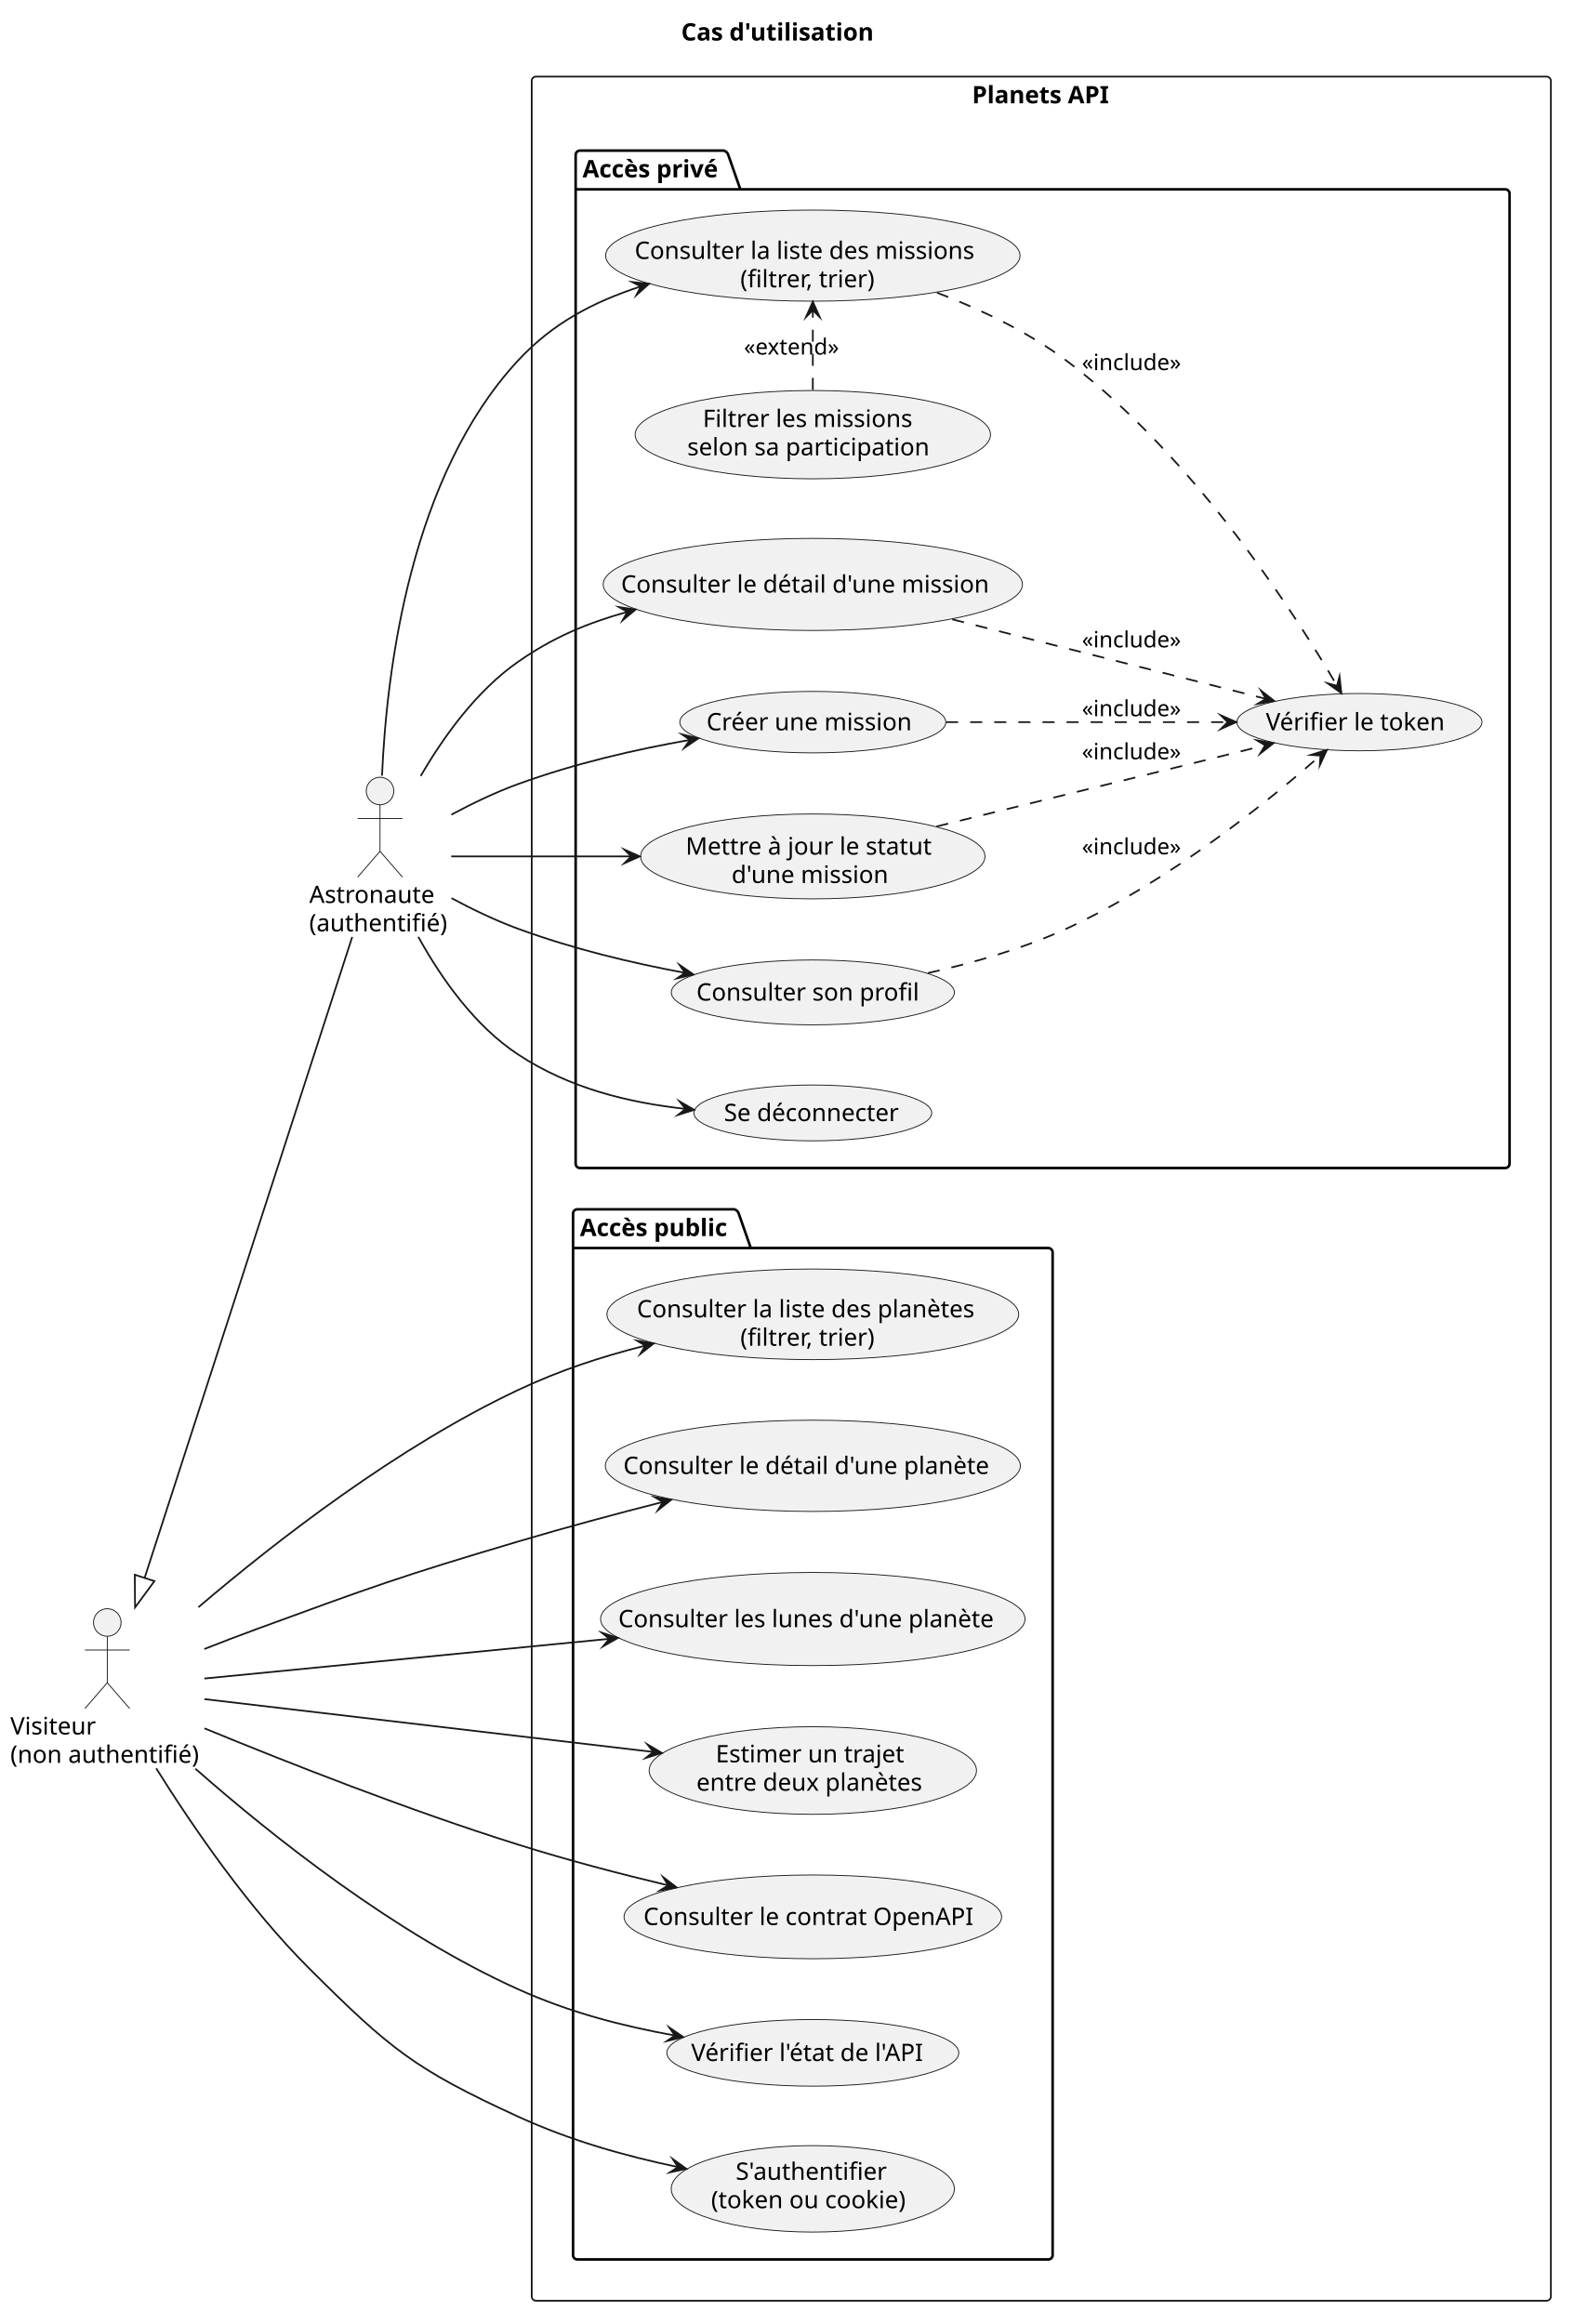
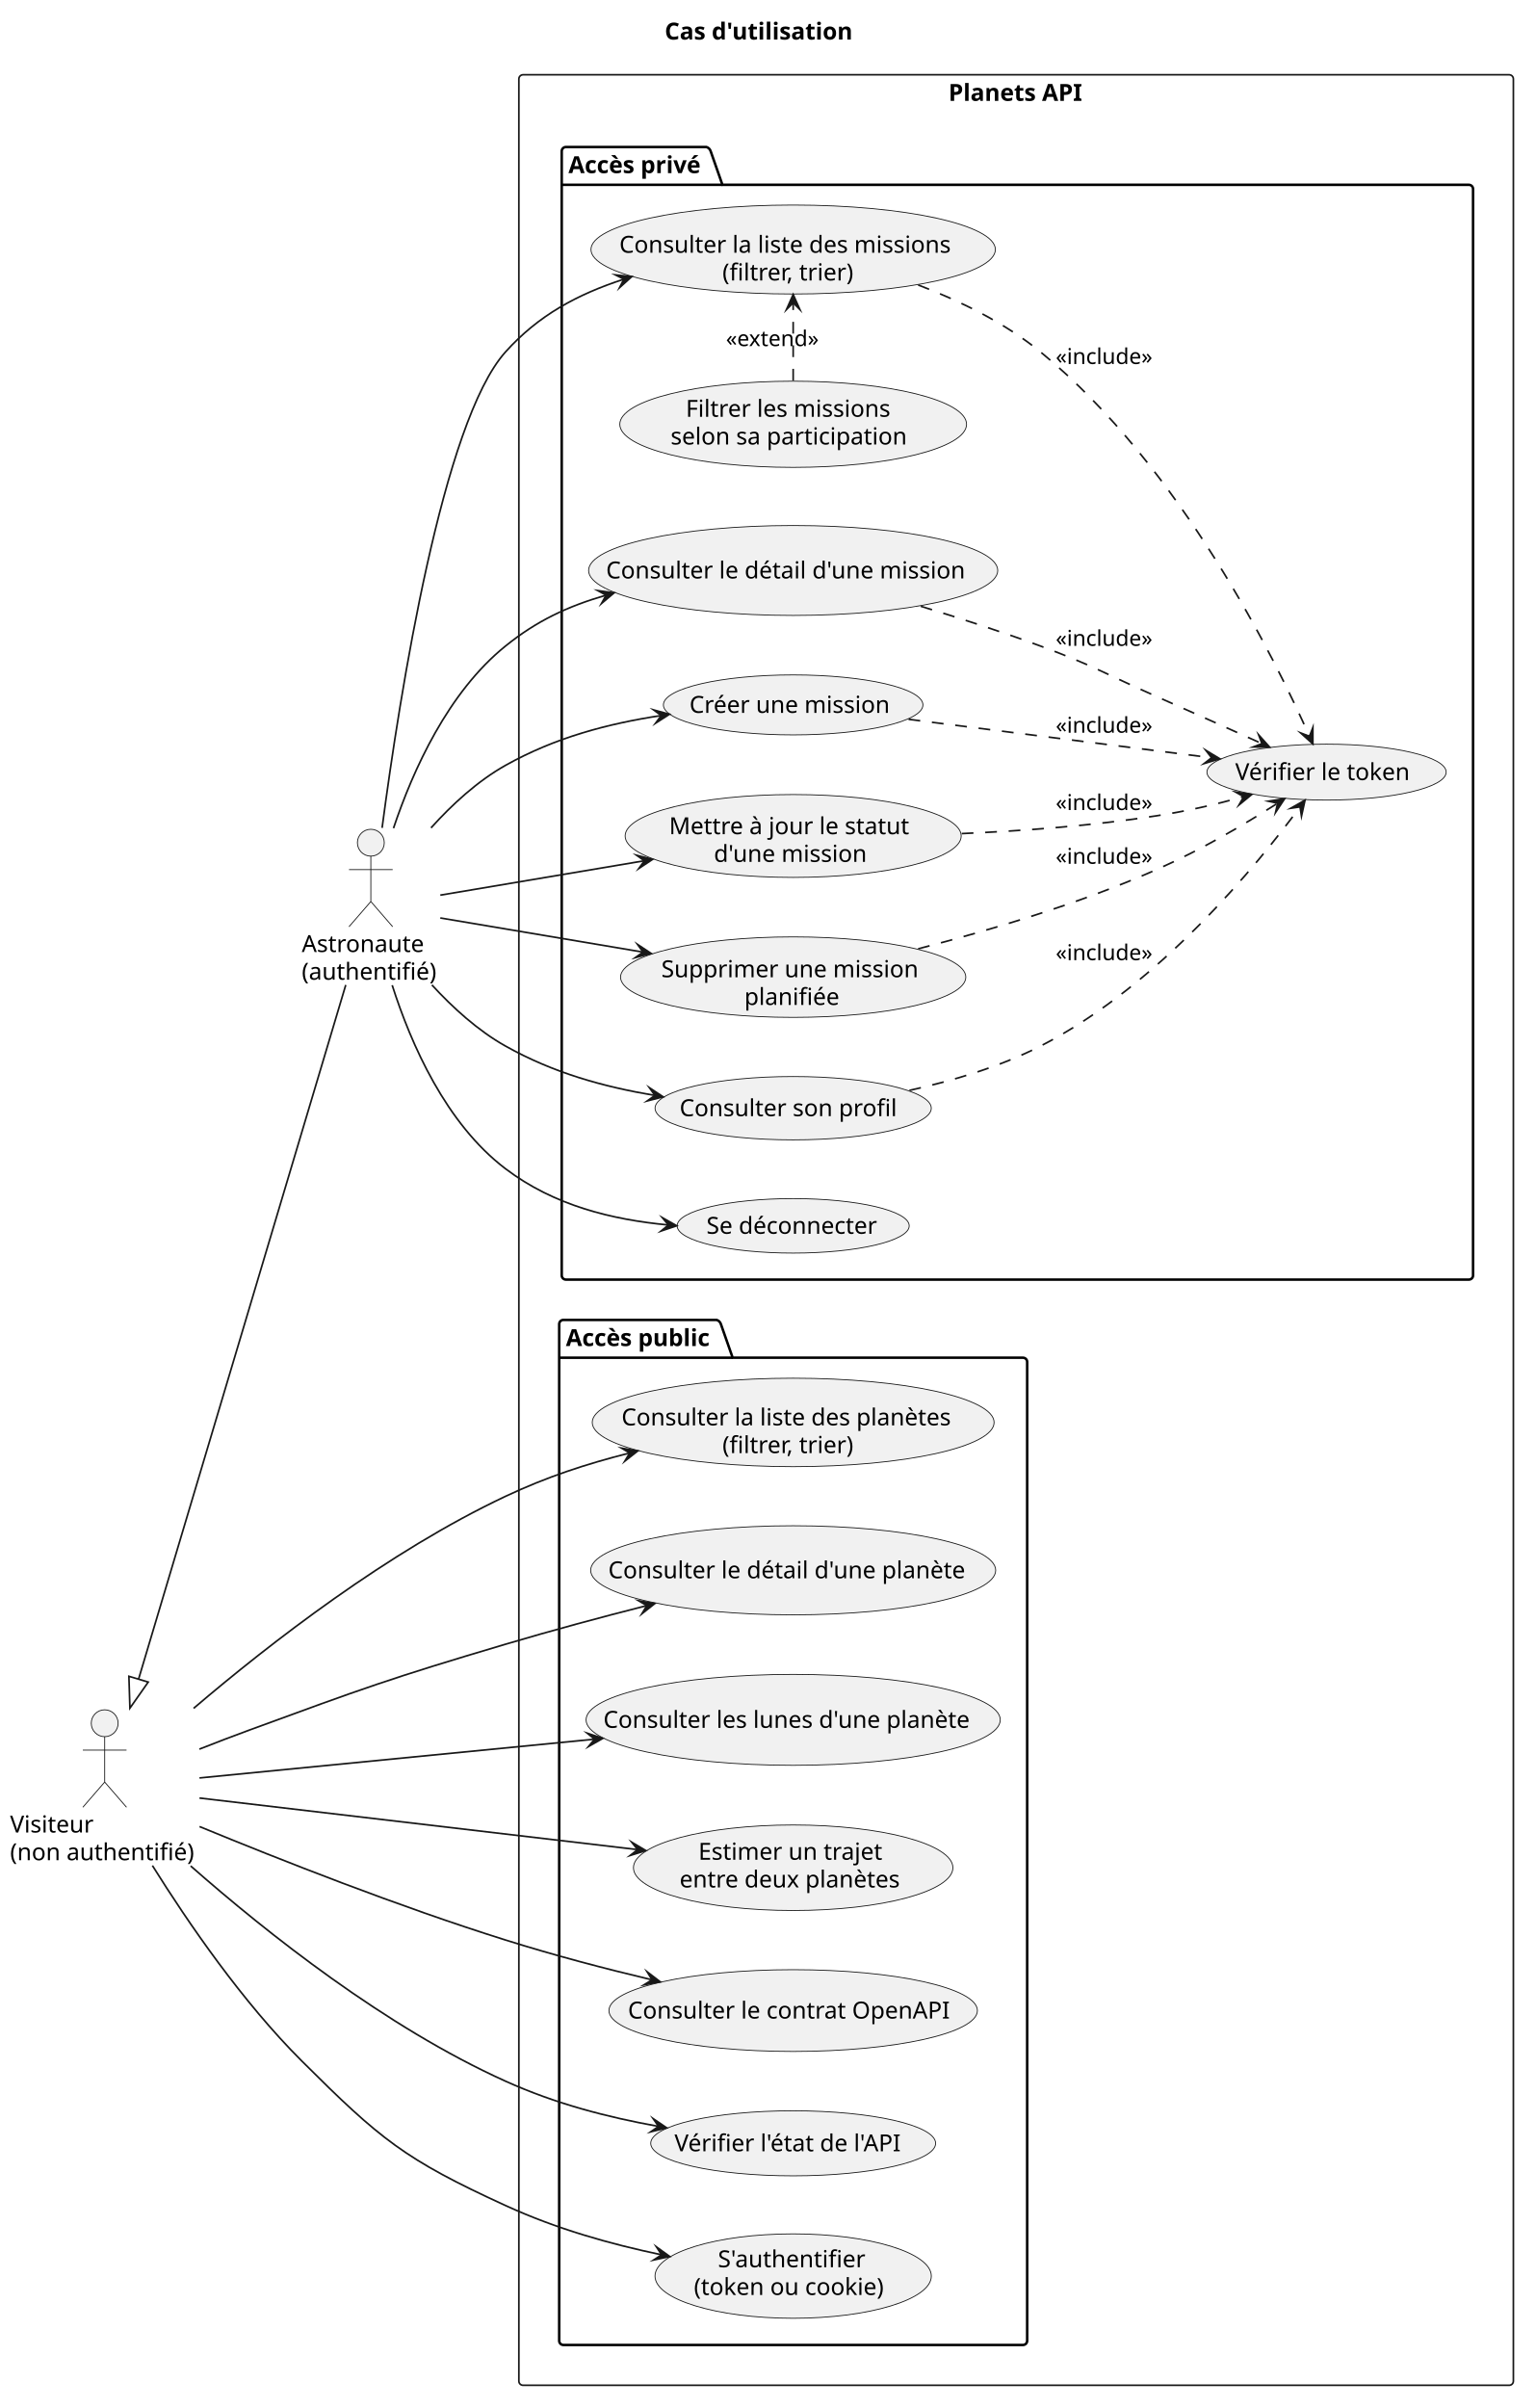
- <svg xmlns="http://www.w3.org/2000/svg" version="1.1" data-diagram-type="DESCRIPTION" style="width:914px;height:1350px;background:#FFFFFF;" width="914px" height="1350px" viewBox="0 0 914 1350" zoomAndPan="magnify" preserveAspectRatio="none" contentStyleType="text/css">
+ <svg xmlns="http://www.w3.org/2000/svg" version="1.1" data-diagram-type="DESCRIPTION" style="width:914px;height:1433px;background:#FFFFFF;" width="914px" height="1433px" viewBox="0 0 914 1433" zoomAndPan="magnify" preserveAspectRatio="none" contentStyleType="text/css">
  <defs />
  <g font-family="sans-serif" lengthAdjust="spacing">
    <g class="title" data-source-line="1">
      <text x="395.643" y="23.535" fill="#000" font-size="14" textLength="116.505" font-weight="700">Cas d'utilisation</text>
    </g>
    <g class="cluster" data-qualified-name="Planets API" id="ent0004" data-source-line="10">
-       <rect x="308.84" y="44.488" width="591.95" height="1292" fill="none" style="stroke:#181818;stroke-width:1;" rx="2.5" ry="2.5" />
+       <rect x="308.84" y="44.488" width="591.95" height="1375" fill="none" style="stroke:#181818;stroke-width:1;" rx="2.5" ry="2.5" />
      <text x="564.562" y="60.023" fill="#000" font-size="14" textLength="80.507" font-weight="700">Planets API</text>
    </g>
    <g class="cluster" data-qualified-name="Planets API.Acc.s public" id="ent0005" data-source-line="11">
-       <path d="M335.34,702.488 L426.588,702.488 A3.75,3.75 0 0 1 429.088,704.988 L436.088,724.977 L608.89,724.977 A2.5,2.5 0 0 1 611.39,727.477 L611.39,1309.988 A2.5,2.5 0 0 1 608.89,1312.488 L335.34,1312.488 A2.5,2.5 0 0 1 332.84,1309.988 L332.84,704.988 A2.5,2.5 0 0 1 335.34,702.488" style="stroke:#000;stroke-width:1.5;" fill="none" />
-       <line x1="332.84" y1="724.977" x2="436.088" y2="724.977" style="stroke:#000;stroke-width:1.5;" />
-       <text x="336.84" y="718.023" fill="#000" font-size="14" textLength="90.248" font-weight="700">Accès public</text>
+       <path d="M335.34,785.488 L426.588,785.488 A3.75,3.75 0 0 1 429.088,787.988 L436.088,807.977 L608.89,807.977 A2.5,2.5 0 0 1 611.39,810.477 L611.39,1392.988 A2.5,2.5 0 0 1 608.89,1395.488 L335.34,1395.488 A2.5,2.5 0 0 1 332.84,1392.988 L332.84,787.988 A2.5,2.5 0 0 1 335.34,785.488" style="stroke:#000;stroke-width:1.5;" fill="none" />
+       <line x1="332.84" y1="807.977" x2="436.088" y2="807.977" style="stroke:#000;stroke-width:1.5;" />
+       <text x="336.84" y="801.023" fill="#000" font-size="14" textLength="90.248" font-weight="700">Accès public</text>
    </g>
    <g class="cluster" data-qualified-name="Planets API.Acc.s priv." id="ent0013" data-source-line="21">
-       <path d="M336.85,87.488 L420.496,87.488 A3.75,3.75 0 0 1 422.996,89.988 L429.996,109.977 L874.29,109.977 A2.5,2.5 0 0 1 876.79,112.477 L876.79,675.988 A2.5,2.5 0 0 1 874.29,678.488 L336.85,678.488 A2.5,2.5 0 0 1 334.35,675.988 L334.35,89.988 A2.5,2.5 0 0 1 336.85,87.488" style="stroke:#000;stroke-width:1.5;" fill="none" />
+       <path d="M336.85,87.488 L420.496,87.488 A3.75,3.75 0 0 1 422.996,89.988 L429.996,109.977 L874.29,109.977 A2.5,2.5 0 0 1 876.79,112.477 L876.79,758.988 A2.5,2.5 0 0 1 874.29,761.488 L336.85,761.488 A2.5,2.5 0 0 1 334.35,758.988 L334.35,89.988 A2.5,2.5 0 0 1 336.85,87.488" style="stroke:#000;stroke-width:1.5;" fill="none" />
      <line x1="334.35" y1="109.977" x2="429.996" y2="109.977" style="stroke:#000;stroke-width:1.5;" />
      <text x="338.35" y="103.023" fill="#000" font-size="14" textLength="82.646" font-weight="700">Accès privé</text>
    </g>
    <g class="entity" data-qualified-name="Planets API.Acc.s public.UC1" id="ent0006" data-source-line="12">
-       <ellipse cx="472.11" cy="763.488" rx="119.6" ry="26.32" fill="#F1F1F1" style="stroke:#181818;stroke-width:0.5;" />
-       <text x="369.923" y="765.245" fill="#000" font-size="14" textLength="204.374">Consulter la liste des planètes</text>
-       <text x="429.991" y="781.734" fill="#000" font-size="14" textLength="84.239">(filtrer, trier)</text>
+       <ellipse cx="472.11" cy="846.488" rx="119.6" ry="26.32" fill="#F1F1F1" style="stroke:#181818;stroke-width:0.5;" />
+       <text x="369.923" y="848.245" fill="#000" font-size="14" textLength="204.374">Consulter la liste des planètes</text>
+       <text x="429.991" y="864.734" fill="#000" font-size="14" textLength="84.239">(filtrer, trier)</text>
    </g>
    <g class="entity" data-qualified-name="Planets API.Acc.s public.UC2" id="ent0007" data-source-line="13">
-       <ellipse cx="472.114" cy="851.487" rx="120.544" ry="26.509" fill="#F1F1F1" style="stroke:#181818;stroke-width:0.5;" />
-       <text x="362.035" y="856.231" fill="#000" font-size="14" textLength="220.158">Consulter le détail d'une planète</text>
+       <ellipse cx="472.114" cy="934.487" rx="120.544" ry="26.509" fill="#F1F1F1" style="stroke:#181818;stroke-width:0.5;" />
+       <text x="362.035" y="939.231" fill="#000" font-size="14" textLength="220.158">Consulter le détail d'une planète</text>
    </g>
    <g class="entity" data-qualified-name="Planets API.Acc.s public.UC3" id="ent0008" data-source-line="14">
-       <ellipse cx="472.105" cy="940.483" rx="123.275" ry="27.055" fill="#F1F1F1" style="stroke:#181818;stroke-width:0.5;" />
-       <text x="359.114" y="945.227" fill="#000" font-size="14" textLength="225.982">Consulter les lunes d'une planète</text>
+       <ellipse cx="472.105" cy="1023.483" rx="123.275" ry="27.055" fill="#F1F1F1" style="stroke:#181818;stroke-width:0.5;" />
+       <text x="359.114" y="1028.227" fill="#000" font-size="14" textLength="225.982">Consulter les lunes d'une planète</text>
    </g>
    <g class="entity" data-qualified-name="Planets API.Acc.s public.UC4" id="ent0009" data-source-line="15">
-       <ellipse cx="472.113" cy="1028.488" rx="95.073" ry="25.449" fill="#F1F1F1" style="stroke:#181818;stroke-width:0.5;" />
-       <text x="415.696" y="1023.735" fill="#000" font-size="14" textLength="112.834">Estimer un trajet</text>
-       <text x="404.489" y="1040.223" fill="#000" font-size="14" textLength="135.249">entre deux planètes</text>
+       <ellipse cx="472.113" cy="1111.488" rx="95.073" ry="25.449" fill="#F1F1F1" style="stroke:#181818;stroke-width:0.5;" />
+       <text x="415.696" y="1106.735" fill="#000" font-size="14" textLength="112.834">Estimer un trajet</text>
+       <text x="404.489" y="1123.223" fill="#000" font-size="14" textLength="135.249">entre deux planètes</text>
    </g>
    <g class="entity" data-qualified-name="Planets API.Acc.s public.UC5" id="ent0010" data-source-line="16">
-       <ellipse cx="472.11" cy="1113.49" rx="109.66" ry="24.332" fill="#F1F1F1" style="stroke:#181818;stroke-width:0.5;" />
-       <text x="373.737" y="1118.234" fill="#000" font-size="14" textLength="196.745">Consulter le contrat OpenAPI</text>
+       <ellipse cx="472.11" cy="1196.49" rx="109.66" ry="24.332" fill="#F1F1F1" style="stroke:#181818;stroke-width:0.5;" />
+       <text x="373.737" y="1201.234" fill="#000" font-size="14" textLength="196.745">Consulter le contrat OpenAPI</text>
    </g>
    <g class="entity" data-qualified-name="Planets API.Acc.s public.UC6" id="ent0011" data-source-line="17">
-       <ellipse cx="472.112" cy="1192.487" rx="84.792" ry="19.358" fill="#F1F1F1" style="stroke:#181818;stroke-width:0.5;" />
-       <text x="401.466" y="1197.231" fill="#000" font-size="14" textLength="141.292">Vérifier l'état de l'API</text>
+       <ellipse cx="472.112" cy="1275.487" rx="84.792" ry="19.358" fill="#F1F1F1" style="stroke:#181818;stroke-width:0.5;" />
+       <text x="401.466" y="1280.231" fill="#000" font-size="14" textLength="141.292">Vérifier l'état de l'API</text>
    </g>
    <g class="entity" data-qualified-name="Planets API.Acc.s public.UC7" id="ent0012" data-source-line="18">
-       <ellipse cx="472.105" cy="1271.492" rx="82.235" ry="25.113" fill="#F1F1F1" style="stroke:#181818;stroke-width:0.5;" />
-       <text x="427.313" y="1266.239" fill="#000" font-size="14" textLength="89.585">S'authentifier</text>
-       <text x="413.026" y="1282.727" fill="#000" font-size="14" textLength="118.159">(token ou cookie)</text>
+       <ellipse cx="472.105" cy="1354.492" rx="82.235" ry="25.113" fill="#F1F1F1" style="stroke:#181818;stroke-width:0.5;" />
+       <text x="427.313" y="1349.239" fill="#000" font-size="14" textLength="89.585">S'authentifier</text>
+       <text x="413.026" y="1365.727" fill="#000" font-size="14" textLength="118.159">(token ou cookie)</text>
    </g>
    <g class="entity" data-qualified-name="Planets API.Acc.s priv..UC8" id="ent0014" data-source-line="22">
      <ellipse cx="472.11" cy="148.49" rx="120.36" ry="26.472" fill="#F1F1F1" style="stroke:#181818;stroke-width:0.5;" />
      <text x="368.617" y="150.41" fill="#000" font-size="14" textLength="206.985">Consulter la liste des missions</text>
      <text x="429.99" y="166.899" fill="#000" font-size="14" textLength="84.239">(filtrer, trier)</text>
    </g>
    <g class="entity" data-qualified-name="Planets API.Acc.s priv..UC9" id="ent0015" data-source-line="23">
      <ellipse cx="472.107" cy="339.492" rx="121.767" ry="26.753" fill="#F1F1F1" style="stroke:#181818;stroke-width:0.5;" />
      <text x="360.723" y="344.236" fill="#000" font-size="14" textLength="222.77">Consulter le détail d'une mission</text>
    </g>
    <g class="entity" data-qualified-name="Planets API.Acc.s priv..UC10" id="ent0016" data-source-line="24">
      <ellipse cx="472.112" cy="252.488" rx="103.202" ry="25.65" fill="#F1F1F1" style="stroke:#181818;stroke-width:0.5;" />
      <text x="408.213" y="248.03" fill="#000" font-size="14" textLength="127.798">Filtrer les missions</text>
      <text x="399.17" y="264.518" fill="#000" font-size="14" textLength="145.886">selon sa participation</text>
    </g>
    <g class="entity" data-qualified-name="Planets API.Acc.s priv..UC14" id="ent0017" data-source-line="25">
      <ellipse cx="472.106" cy="419.488" rx="77.246" ry="17.849" fill="#F1F1F1" style="stroke:#181818;stroke-width:0.5;" />
      <text x="410.354" y="424.232" fill="#000" font-size="14" textLength="123.505">Créer une mission</text>
    </g>
    <g class="entity" data-qualified-name="Planets API.Acc.s priv..UC15" id="ent0018" data-source-line="26">
      <ellipse cx="472.109" cy="497.49" rx="100.019" ry="24.661" fill="#F1F1F1" style="stroke:#181818;stroke-width:0.5;" />
      <text x="398.26" y="496.43" fill="#000" font-size="14" textLength="147.697">Mettre à jour le statut</text>
      <text x="424.934" y="512.918" fill="#000" font-size="14" textLength="94.35">d'une mission</text>
    </g>
-     <g class="entity" data-qualified-name="Planets API.Acc.s priv..UC11" id="ent0019" data-source-line="27">
-       <ellipse cx="472.109" cy="576.49" rx="82.209" ry="18.842" fill="#F1F1F1" style="stroke:#181818;stroke-width:0.5;" />
-       <text x="404.471" y="581.234" fill="#000" font-size="14" textLength="135.276">Consulter son profil</text>
-     </g>
-     <g class="entity" data-qualified-name="Planets API.Acc.s priv..UC12" id="ent0020" data-source-line="28">
-       <ellipse cx="472.108" cy="646.492" rx="69.068" ry="16.214" fill="#F1F1F1" style="stroke:#181818;stroke-width:0.5;" />
-       <text x="420.476" y="651.236" fill="#000" font-size="14" textLength="103.264">Se déconnecter</text>
-     </g>
-     <g class="entity" data-qualified-name="Planets API.Acc.s priv..UC13" id="ent0021" data-source-line="29">
-       <ellipse cx="789.589" cy="419.488" rx="71.199" ry="16.64" fill="#F1F1F1" style="stroke:#181818;stroke-width:0.5;" />
-       <text x="735.257" y="424.232" fill="#000" font-size="14" textLength="108.664">Vérifier le token</text>
+     <g class="entity" data-qualified-name="Planets API.Acc.s priv..UC16" id="ent0019" data-source-line="27">
+       <ellipse cx="472.114" cy="581.492" rx="102.754" ry="23.954" fill="#F1F1F1" style="stroke:#181818;stroke-width:0.5;" />
+       <text x="393.62" y="581.55" fill="#000" font-size="14" textLength="156.987">Supprimer une mission</text>
+       <text x="443.054" y="598.038" fill="#000" font-size="14" textLength="58.119">planifiée</text>
+     </g>
+     <g class="entity" data-qualified-name="Planets API.Acc.s priv..UC11" id="ent0020" data-source-line="28">
+       <ellipse cx="472.109" cy="659.49" rx="82.209" ry="18.842" fill="#F1F1F1" style="stroke:#181818;stroke-width:0.5;" />
+       <text x="404.471" y="664.234" fill="#000" font-size="14" textLength="135.276">Consulter son profil</text>
+     </g>
+     <g class="entity" data-qualified-name="Planets API.Acc.s priv..UC12" id="ent0021" data-source-line="29">
+       <ellipse cx="472.108" cy="729.492" rx="69.068" ry="16.214" fill="#F1F1F1" style="stroke:#181818;stroke-width:0.5;" />
+       <text x="420.476" y="734.236" fill="#000" font-size="14" textLength="103.264">Se déconnecter</text>
+     </g>
+     <g class="entity" data-qualified-name="Planets API.Acc.s priv..UC13" id="ent0022" data-source-line="30">
+       <ellipse cx="789.589" cy="459.488" rx="71.199" ry="16.64" fill="#F1F1F1" style="stroke:#181818;stroke-width:0.5;" />
+       <text x="735.257" y="464.232" fill="#000" font-size="14" textLength="108.664">Vérifier le token</text>
    </g>
    <g class="entity" data-qualified-name="Visiteur" id="ent0001" data-source-line="5">
-       <ellipse cx="62.311" cy="942.498" rx="8" ry="8" fill="#F1F1F1" style="stroke:#181818;stroke-width:0.5;" />
-       <path d="M62.311,950.498 L62.311,977.498 M49.311,958.498 L75.311,958.498 M62.311,977.498 L49.311,992.498 M62.311,977.498 L75.311,992.498" style="stroke:#181818;stroke-width:0.5;" fill="none" />
-       <text x="6" y="1007.533" fill="#000" font-size="14" textLength="51.837">Visiteur</text>
-       <text x="6" y="1024.022" fill="#000" font-size="14" textLength="112.622">(non authentifié)</text>
+       <ellipse cx="62.311" cy="1025.498" rx="8" ry="8" fill="#F1F1F1" style="stroke:#181818;stroke-width:0.5;" />
+       <path d="M62.311,1033.498 L62.311,1060.498 M49.311,1041.498 L75.311,1041.498 M62.311,1060.498 L49.311,1075.498 M62.311,1060.498 L75.311,1075.498" style="stroke:#181818;stroke-width:0.5;" fill="none" />
+       <text x="6" y="1090.533" fill="#000" font-size="14" textLength="51.837">Visiteur</text>
+       <text x="6" y="1107.022" fill="#000" font-size="14" textLength="112.622">(non authentifié)</text>
    </g>
    <g class="entity" data-qualified-name="Astronaute" id="ent0002" data-source-line="6">
-       <ellipse cx="220.728" cy="459.498" rx="8" ry="8" fill="#F1F1F1" style="stroke:#181818;stroke-width:0.5;" />
-       <path d="M220.728,467.498 L220.728,494.498 M207.728,475.498 L233.728,475.498 M220.728,494.498 L207.728,509.498 M220.728,494.498 L233.728,509.498" style="stroke:#181818;stroke-width:0.5;" fill="none" />
-       <text x="179.62" y="524.533" fill="#000" font-size="14" textLength="74.505">Astronaute</text>
-       <text x="179.62" y="541.022" fill="#000" font-size="14" textLength="82.216">(authentifié)</text>
+       <ellipse cx="220.728" cy="501.498" rx="8" ry="8" fill="#F1F1F1" style="stroke:#181818;stroke-width:0.5;" />
+       <path d="M220.728,509.498 L220.728,536.498 M207.728,517.498 L233.728,517.498 M220.728,536.498 L207.728,551.498 M220.728,536.498 L233.728,551.498" style="stroke:#181818;stroke-width:0.5;" fill="none" />
+       <text x="179.62" y="566.533" fill="#000" font-size="14" textLength="74.505">Astronaute</text>
+       <text x="179.62" y="583.022" fill="#000" font-size="14" textLength="82.216">(authentifié)</text>
    </g>
    <g class="link" data-entity-1="ent0001" data-entity-2="ent0002" id="lnk3" data-source-line="8" data-link-type="extension">
-       <path d="M83.996,916.614 C113.896,824.284 174.67,636.618 204.58,544.268" style="stroke:#181818;stroke-width:1;" fill="none" id="Visiteur-backto-Astronaute" />
-       <polygon points="78.45,933.738,89.704,918.462,78.287,914.765,78.45,933.738" fill="none" style="stroke:#181818;stroke-width:1;stroke-linejoin:miter;stroke-miterlimit:10;" />
-     </g>
-     <g class="link" data-entity-1="ent0001" data-entity-2="ent0006" id="lnk22" data-source-line="33" data-link-type="dependency">
-       <path d="M115.24,933.628 C161.04,894.618 231.15,840.328 300.84,807.488 C325.42,795.908 348.643,788.285 374.803,781.665" style="stroke:#181818;stroke-width:1;" fill="none" id="Visiteur-to-UC1" />
-       <polygon points="379.65,780.438,369.944,778.768,374.803,781.665,371.906,786.524,379.65,780.438" fill="#181818" style="stroke:#181818;stroke-width:1;stroke-linejoin:miter;stroke-miterlimit:10;" />
-     </g>
-     <g class="link" data-entity-1="ent0001" data-entity-2="ent0007" id="lnk23" data-source-line="34" data-link-type="dependency">
-       <path d="M118.67,957.908 C128.6,953.998 138.89,950.058 148.62,946.488 C215.61,921.938 232.43,915.758 300.84,895.488 C329.67,886.948 356.685,879.692 384.965,872.492" style="stroke:#181818;stroke-width:1;" fill="none" id="Visiteur-to-UC2" />
-       <polygon points="389.81,871.258,380.101,869.602,384.965,872.492,382.075,877.355,389.81,871.258" fill="#181818" style="stroke:#181818;stroke-width:1;stroke-linejoin:miter;stroke-miterlimit:10;" />
-     </g>
-     <g class="link" data-entity-1="ent0001" data-entity-2="ent0008" id="lnk24" data-source-line="35" data-link-type="dependency">
-       <path d="M118.73,975.048 C180.15,969.028 275.834,959.647 353.874,951.987" style="stroke:#181818;stroke-width:1;" fill="none" id="Visiteur-to-UC3" />
-       <polygon points="358.85,951.498,349.502,948.397,353.874,951.987,350.284,956.358,358.85,951.498" fill="#181818" style="stroke:#181818;stroke-width:1;stroke-linejoin:miter;stroke-miterlimit:10;" />
-     </g>
-     <g class="link" data-entity-1="ent0001" data-entity-2="ent0009" id="lnk25" data-source-line="36" data-link-type="dependency">
-       <path d="M118.73,987.008 C187.11,995.058 299.194,1008.254 379.494,1017.704" style="stroke:#181818;stroke-width:1;" fill="none" id="Visiteur-to-UC4" />
-       <polygon points="384.46,1018.288,375.989,1013.264,379.494,1017.704,375.054,1021.209,384.46,1018.288" fill="#181818" style="stroke:#181818;stroke-width:1;stroke-linejoin:miter;stroke-miterlimit:10;" />
-     </g>
-     <g class="link" data-entity-1="ent0001" data-entity-2="ent0010" id="lnk26" data-source-line="37" data-link-type="dependency">
-       <path d="M118.77,1003.988 C166.48,1023.648 237.42,1051.608 300.84,1071.488 C330.62,1080.828 358.986,1088.258 388.126,1095.208" style="stroke:#181818;stroke-width:1;" fill="none" id="Visiteur-to-UC5" />
-       <polygon points="392.99,1096.368,385.164,1090.389,388.126,1095.208,383.308,1098.171,392.99,1096.368" fill="#181818" style="stroke:#181818;stroke-width:1;stroke-linejoin:miter;stroke-miterlimit:10;" />
-     </g>
-     <g class="link" data-entity-1="ent0001" data-entity-2="ent0011" id="lnk27" data-source-line="38" data-link-type="dependency">
-       <path d="M113.48,1027.428 C158.97,1067.418 229.63,1123.378 300.84,1155.488 C330.9,1169.048 361.31,1176.879 391.97,1182.419" style="stroke:#181818;stroke-width:1;" fill="none" id="Visiteur-to-UC6" />
-       <polygon points="396.89,1183.308,388.745,1177.772,391.97,1182.419,387.322,1185.644,396.89,1183.308" fill="#181818" style="stroke:#181818;stroke-width:1;stroke-linejoin:miter;stroke-miterlimit:10;" />
-     </g>
-     <g class="link" data-entity-1="ent0001" data-entity-2="ent0012" id="lnk28" data-source-line="39" data-link-type="dependency">
-       <path d="M90.72,1027.208 C112.25,1061.638 144.42,1108.388 179.62,1143.488 C226.39,1190.128 240.78,1201.988 300.84,1229.488 C331.57,1243.558 362.767,1252.297 393.797,1258.837" style="stroke:#181818;stroke-width:1;" fill="none" id="Visiteur-to-UC7" />
-       <polygon points="398.69,1259.868,390.708,1254.098,393.797,1258.837,389.059,1261.926,398.69,1259.868" fill="#181818" style="stroke:#181818;stroke-width:1;stroke-linejoin:miter;stroke-miterlimit:10;" />
-     </g>
-     <g class="link" data-entity-1="ent0002" data-entity-2="ent0014" id="lnk29" data-source-line="41" data-link-type="dependency">
-       <path d="M221.89,450.568 C224.64,387.758 238.72,276.518 300.84,209.488 C320.9,187.838 344.435,175.413 372.205,166.393" style="stroke:#181818;stroke-width:1;" fill="none" id="Astronaute-to-UC8" />
-       <polygon points="376.96,164.848,367.165,163.824,372.205,166.393,369.636,171.433,376.96,164.848" fill="#181818" style="stroke:#181818;stroke-width:1;stroke-linejoin:miter;stroke-miterlimit:10;" />
-     </g>
-     <g class="link" data-entity-1="ent0002" data-entity-2="ent0015" id="lnk30" data-source-line="42" data-link-type="dependency">
-       <path d="M244.37,450.758 C257.79,427.658 276.88,401.208 300.84,384.488 C321.02,370.408 340.533,362.07 364.403,355.42" style="stroke:#181818;stroke-width:1;" fill="none" id="Astronaute-to-UC9" />
-       <polygon points="369.22,354.078,359.477,352.64,364.403,355.42,361.624,360.347,369.22,354.078" fill="#181818" style="stroke:#181818;stroke-width:1;stroke-linejoin:miter;stroke-miterlimit:10;" />
-     </g>
-     <g class="link" data-entity-1="ent0002" data-entity-2="ent0017" id="lnk31" data-source-line="43" data-link-type="dependency">
-       <path d="M262.19,473.218 C274.3,466.728 287.83,460.208 300.84,455.488 C334.49,443.268 368.558,435.525 400.718,429.795" style="stroke:#181818;stroke-width:1;" fill="none" id="Astronaute-to-UC14" />
-       <polygon points="405.64,428.918,396.078,426.559,400.718,429.795,397.481,434.435,405.64,428.918" fill="#181818" style="stroke:#181818;stroke-width:1;stroke-linejoin:miter;stroke-miterlimit:10;" />
-     </g>
-     <g class="link" data-entity-1="ent0002" data-entity-2="ent0018" id="lnk32" data-source-line="44" data-link-type="dependency">
-       <path d="M262.07,497.488 C291.71,497.488 328.32,497.488 366.62,497.488" style="stroke:#181818;stroke-width:1;" fill="none" id="Astronaute-to-UC15" />
-       <polygon points="371.62,497.488,362.62,493.488,366.62,497.488,362.62,501.488,371.62,497.488" fill="#181818" style="stroke:#181818;stroke-width:1;stroke-linejoin:miter;stroke-miterlimit:10;" />
-     </g>
-     <g class="link" data-entity-1="ent0002" data-entity-2="ent0019" id="lnk33" data-source-line="45" data-link-type="dependency">
-       <path d="M262.21,521.718 C274.32,528.208 287.84,534.728 300.84,539.488 C333.51,551.448 366.266,559.205 397.866,565.145" style="stroke:#181818;stroke-width:1;" fill="none" id="Astronaute-to-UC11" />
-       <polygon points="402.78,566.068,394.674,560.474,397.866,565.145,393.196,568.337,402.78,566.068" fill="#181818" style="stroke:#181818;stroke-width:1;stroke-linejoin:miter;stroke-miterlimit:10;" />
-     </g>
-     <g class="link" data-entity-1="ent0002" data-entity-2="ent0020" id="lnk34" data-source-line="46" data-link-type="dependency">
-       <path d="M242.96,544.208 C256.25,568.238 275.65,595.888 300.84,612.488 C330.92,632.308 365.05,640.488 398.19,644.158" style="stroke:#181818;stroke-width:1;" fill="none" id="Astronaute-to-UC12" />
-       <polygon points="403.16,644.708,394.655,639.742,398.19,644.158,393.774,647.693,403.16,644.708" fill="#181818" style="stroke:#181818;stroke-width:1;stroke-linejoin:miter;stroke-miterlimit:10;" />
-     </g>
-     <g class="link" data-entity-1="ent0016" data-entity-2="ent0014" id="lnk35" data-source-line="48" data-link-type="dependency">
+       <path d="M82.478,999.28 C112.208,899.68 176.14,685.498 205.8,586.158" style="stroke:#181818;stroke-width:1;" fill="none" id="Visiteur-backto-Astronaute" />
+       <polygon points="77.33,1016.528,88.228,1000.996,76.729,997.564,77.33,1016.528" fill="none" style="stroke:#181818;stroke-width:1;stroke-linejoin:miter;stroke-miterlimit:10;" />
+     </g>
+     <g class="link" data-entity-1="ent0001" data-entity-2="ent0006" id="lnk23" data-source-line="34" data-link-type="dependency">
+       <path d="M115.24,1016.628 C161.04,977.618 231.15,923.328 300.84,890.488 C325.42,878.908 348.643,871.285 374.803,864.665" style="stroke:#181818;stroke-width:1;" fill="none" id="Visiteur-to-UC1" />
+       <polygon points="379.65,863.438,369.944,861.768,374.803,864.665,371.906,869.524,379.65,863.438" fill="#181818" style="stroke:#181818;stroke-width:1;stroke-linejoin:miter;stroke-miterlimit:10;" />
+     </g>
+     <g class="link" data-entity-1="ent0001" data-entity-2="ent0007" id="lnk24" data-source-line="35" data-link-type="dependency">
+       <path d="M118.67,1040.908 C128.6,1036.998 138.89,1033.058 148.62,1029.488 C215.61,1004.938 232.43,998.758 300.84,978.488 C329.67,969.948 356.685,962.692 384.965,955.492" style="stroke:#181818;stroke-width:1;" fill="none" id="Visiteur-to-UC2" />
+       <polygon points="389.81,954.258,380.101,952.602,384.965,955.492,382.075,960.355,389.81,954.258" fill="#181818" style="stroke:#181818;stroke-width:1;stroke-linejoin:miter;stroke-miterlimit:10;" />
+     </g>
+     <g class="link" data-entity-1="ent0001" data-entity-2="ent0008" id="lnk25" data-source-line="36" data-link-type="dependency">
+       <path d="M118.73,1058.048 C180.15,1052.028 275.834,1042.647 353.874,1034.987" style="stroke:#181818;stroke-width:1;" fill="none" id="Visiteur-to-UC3" />
+       <polygon points="358.85,1034.498,349.502,1031.397,353.874,1034.987,350.284,1039.358,358.85,1034.498" fill="#181818" style="stroke:#181818;stroke-width:1;stroke-linejoin:miter;stroke-miterlimit:10;" />
+     </g>
+     <g class="link" data-entity-1="ent0001" data-entity-2="ent0009" id="lnk26" data-source-line="37" data-link-type="dependency">
+       <path d="M118.73,1070.008 C187.11,1078.058 299.194,1091.254 379.494,1100.704" style="stroke:#181818;stroke-width:1;" fill="none" id="Visiteur-to-UC4" />
+       <polygon points="384.46,1101.288,375.989,1096.264,379.494,1100.704,375.054,1104.209,384.46,1101.288" fill="#181818" style="stroke:#181818;stroke-width:1;stroke-linejoin:miter;stroke-miterlimit:10;" />
+     </g>
+     <g class="link" data-entity-1="ent0001" data-entity-2="ent0010" id="lnk27" data-source-line="38" data-link-type="dependency">
+       <path d="M118.77,1086.988 C166.48,1106.648 237.42,1134.608 300.84,1154.488 C330.62,1163.828 358.986,1171.258 388.126,1178.208" style="stroke:#181818;stroke-width:1;" fill="none" id="Visiteur-to-UC5" />
+       <polygon points="392.99,1179.368,385.164,1173.389,388.126,1178.208,383.308,1181.171,392.99,1179.368" fill="#181818" style="stroke:#181818;stroke-width:1;stroke-linejoin:miter;stroke-miterlimit:10;" />
+     </g>
+     <g class="link" data-entity-1="ent0001" data-entity-2="ent0011" id="lnk28" data-source-line="39" data-link-type="dependency">
+       <path d="M113.48,1110.428 C158.97,1150.418 229.63,1206.378 300.84,1238.488 C330.9,1252.048 361.31,1259.879 391.97,1265.419" style="stroke:#181818;stroke-width:1;" fill="none" id="Visiteur-to-UC6" />
+       <polygon points="396.89,1266.308,388.745,1260.772,391.97,1265.419,387.322,1268.644,396.89,1266.308" fill="#181818" style="stroke:#181818;stroke-width:1;stroke-linejoin:miter;stroke-miterlimit:10;" />
+     </g>
+     <g class="link" data-entity-1="ent0001" data-entity-2="ent0012" id="lnk29" data-source-line="40" data-link-type="dependency">
+       <path d="M90.72,1110.208 C112.25,1144.638 144.42,1191.388 179.62,1226.488 C226.39,1273.128 240.78,1284.988 300.84,1312.488 C331.57,1326.558 362.767,1335.297 393.797,1341.837" style="stroke:#181818;stroke-width:1;" fill="none" id="Visiteur-to-UC7" />
+       <polygon points="398.69,1342.868,390.708,1337.098,393.797,1341.837,389.059,1344.926,398.69,1342.868" fill="#181818" style="stroke:#181818;stroke-width:1;stroke-linejoin:miter;stroke-miterlimit:10;" />
+     </g>
+     <g class="link" data-entity-1="ent0002" data-entity-2="ent0014" id="lnk30" data-source-line="42" data-link-type="dependency">
+       <path d="M227.43,492.668 C238.13,411.898 263.57,251.048 300.84,209.488 C320.44,187.628 343.686,175.146 371.326,166.146" style="stroke:#181818;stroke-width:1;" fill="none" id="Astronaute-to-UC8" />
+       <polygon points="376.08,164.598,366.284,163.581,371.326,166.146,368.761,171.188,376.08,164.598" fill="#181818" style="stroke:#181818;stroke-width:1;stroke-linejoin:miter;stroke-miterlimit:10;" />
+     </g>
+     <g class="link" data-entity-1="ent0002" data-entity-2="ent0015" id="lnk31" data-source-line="43" data-link-type="dependency">
+       <path d="M234.22,492.848 C245.89,458.058 266.74,411.988 300.84,384.488 C319.4,369.518 337.658,360.882 360.748,354.182" style="stroke:#181818;stroke-width:1;" fill="none" id="Astronaute-to-UC9" />
+       <polygon points="365.55,352.788,355.792,351.455,360.748,354.182,358.021,359.138,365.55,352.788" fill="#181818" style="stroke:#181818;stroke-width:1;stroke-linejoin:miter;stroke-miterlimit:10;" />
+     </g>
+     <g class="link" data-entity-1="ent0002" data-entity-2="ent0017" id="lnk32" data-source-line="44" data-link-type="dependency">
+       <path d="M256.55,492.668 C269.07,478.778 284.25,464.808 300.84,455.488 C330.47,438.838 362.007,430.623 393.577,425.803" style="stroke:#181818;stroke-width:1;" fill="none" id="Astronaute-to-UC14" />
+       <polygon points="398.52,425.048,389.019,422.452,393.577,425.803,390.227,430.361,398.52,425.048" fill="#181818" style="stroke:#181818;stroke-width:1;stroke-linejoin:miter;stroke-miterlimit:10;" />
+     </g>
+     <g class="link" data-entity-1="ent0002" data-entity-2="ent0018" id="lnk33" data-source-line="45" data-link-type="dependency">
+       <path d="M262.07,532.698 C296.12,526.958 341.04,519.399 383.52,512.239" style="stroke:#181818;stroke-width:1;" fill="none" id="Astronaute-to-UC15" />
+       <polygon points="388.45,511.408,378.91,508.96,383.52,512.239,380.24,516.848,388.45,511.408" fill="#181818" style="stroke:#181818;stroke-width:1;stroke-linejoin:miter;stroke-miterlimit:10;" />
+     </g>
+     <g class="link" data-entity-1="ent0002" data-entity-2="ent0019" id="lnk34" data-source-line="46" data-link-type="dependency">
+       <path d="M262.07,546.278 C295.92,551.978 340.44,559.477 382.74,566.607" style="stroke:#181818;stroke-width:1;" fill="none" id="Astronaute-to-UC16" />
+       <polygon points="387.67,567.438,379.46,561.998,382.74,566.607,378.13,569.887,387.67,567.438" fill="#181818" style="stroke:#181818;stroke-width:1;stroke-linejoin:miter;stroke-miterlimit:10;" />
+     </g>
+     <g class="link" data-entity-1="ent0002" data-entity-2="ent0020" id="lnk35" data-source-line="47" data-link-type="dependency">
+       <path d="M257.07,586.128 C269.52,599.698 284.52,613.328 300.84,622.488 C329.32,638.488 359.149,646.739 389.819,651.899" style="stroke:#181818;stroke-width:1;" fill="none" id="Astronaute-to-UC11" />
+       <polygon points="394.75,652.728,386.538,647.291,389.819,651.899,385.211,655.18,394.75,652.728" fill="#181818" style="stroke:#181818;stroke-width:1;stroke-linejoin:miter;stroke-miterlimit:10;" />
+     </g>
+     <g class="link" data-entity-1="ent0002" data-entity-2="ent0021" id="lnk36" data-source-line="48" data-link-type="dependency">
+       <path d="M233.44,586.298 C244.76,621.708 265.52,668.678 300.84,695.488 C329.77,717.448 364.212,725.796 397.842,728.986" style="stroke:#181818;stroke-width:1;" fill="none" id="Astronaute-to-UC12" />
+       <polygon points="402.82,729.458,394.238,724.626,397.842,728.986,393.482,732.591,402.82,729.458" fill="#181818" style="stroke:#181818;stroke-width:1;stroke-linejoin:miter;stroke-miterlimit:10;" />
+     </g>
+     <g class="link" data-entity-1="ent0016" data-entity-2="ent0014" id="lnk37" data-source-line="50" data-link-type="dependency">
      <path d="M472.11,226.508 C472.11,210.868 472.11,195.998 472.11,180.218" style="stroke:#181818;stroke-width:1;stroke-dasharray:7,7;" fill="none" id="UC10-to-UC8" />
      <polygon points="472.11,175.218,468.11,184.218,472.11,180.218,476.11,184.218,472.11,175.218" fill="#181818" style="stroke:#181818;stroke-width:1;stroke-linejoin:miter;stroke-miterlimit:10;" />
      <text x="432.11" y="205.967" fill="#000" font-size="13" textLength="57.192">«extend»</text>
    </g>
-     <g class="link" data-entity-1="ent0014" data-entity-2="ent0021" id="lnk36" data-source-line="49" data-link-type="dependency">
-       <path d="M544.23,170.008 C569.43,179.668 597.05,192.728 619.39,209.488 C694.84,266.118 753.818,359.391 776.588,398.371" style="stroke:#181818;stroke-width:1;stroke-dasharray:7,7;" fill="none" id="UC8-to-UC13" />
-       <polygon points="779.11,402.688,778.024,392.899,776.588,398.371,771.117,396.935,779.11,402.688" fill="#181818" style="stroke:#181818;stroke-width:1;stroke-linejoin:miter;stroke-miterlimit:10;" />
-       <text x="628.39" y="214.997" fill="#000" font-size="13" textLength="59.357">«include»</text>
-     </g>
-     <g class="link" data-entity-1="ent0015" data-entity-2="ent0021" id="lnk37" data-source-line="50" data-link-type="dependency">
-       <path d="M553.13,359.778 C612.09,374.728 685.523,393.349 735.273,405.969" style="stroke:#181818;stroke-width:1;stroke-dasharray:7,7;" fill="none" id="UC9-to-UC13" />
-       <polygon points="740.12,407.198,732.38,401.108,735.273,405.969,730.413,408.863,740.12,407.198" fill="#181818" style="stroke:#181818;stroke-width:1;stroke-linejoin:miter;stroke-miterlimit:10;" />
-       <text x="628.39" y="376.057" fill="#000" font-size="13" textLength="59.357">«include»</text>
-     </g>
-     <g class="link" data-entity-1="ent0017" data-entity-2="ent0021" id="lnk38" data-source-line="51" data-link-type="dependency">
-       <path d="M549.48,419.488 C600.81,419.488 662.98,419.488 713.05,419.488" style="stroke:#181818;stroke-width:1;stroke-dasharray:7,7;" fill="none" id="UC14-to-UC13" />
-       <polygon points="718.05,419.488,709.05,415.488,713.05,419.488,709.05,423.488,718.05,419.488" fill="#181818" style="stroke:#181818;stroke-width:1;stroke-linejoin:miter;stroke-miterlimit:10;" />
-       <text x="628.39" y="416.057" fill="#000" font-size="13" textLength="59.357">«include»</text>
-     </g>
-     <g class="link" data-entity-1="ent0018" data-entity-2="ent0021" id="lnk39" data-source-line="52" data-link-type="dependency">
-       <path d="M543.91,480.118 C585.91,469.798 640.19,456.428 688.39,444.488 C705.09,440.348 718.509,437.009 734.819,432.939" style="stroke:#181818;stroke-width:1;stroke-dasharray:7,7;" fill="none" id="UC15-to-UC13" />
-       <polygon points="739.67,431.728,729.969,430.026,734.819,432.939,731.906,437.788,739.67,431.728" fill="#181818" style="stroke:#181818;stroke-width:1;stroke-linejoin:miter;stroke-miterlimit:10;" />
-       <text x="628.39" y="441.057" fill="#000" font-size="13" textLength="59.357">«include»</text>
-     </g>
-     <g class="link" data-entity-1="ent0019" data-entity-2="ent0021" id="lnk40" data-source-line="53" data-link-type="dependency">
-       <path d="M538.95,565.248 C564.76,559.468 594.18,551.118 619.39,539.488 C679.88,511.578 737.536,464.629 766.956,438.909" style="stroke:#181818;stroke-width:1;stroke-dasharray:7,7;" fill="none" id="UC11-to-UC13" />
-       <polygon points="770.72,435.618,761.312,438.53,766.956,438.909,766.577,444.553,770.72,435.618" fill="#181818" style="stroke:#181818;stroke-width:1;stroke-linejoin:miter;stroke-miterlimit:10;" />
-       <text x="628.39" y="496.277" fill="#000" font-size="13" textLength="59.357">«include»</text>
+     <g class="link" data-entity-1="ent0014" data-entity-2="ent0022" id="lnk38" data-source-line="51" data-link-type="dependency">
+       <path d="M546.51,169.578 C571.38,179.088 598.19,192.158 619.39,209.488 C703.17,277.998 759.852,394.078 779.422,438.178" style="stroke:#181818;stroke-width:1;stroke-dasharray:7,7;" fill="none" id="UC8-to-UC13" />
+       <polygon points="781.45,442.748,781.456,432.899,779.422,438.178,774.143,436.144,781.45,442.748" fill="#181818" style="stroke:#181818;stroke-width:1;stroke-linejoin:miter;stroke-miterlimit:10;" />
+       <text x="628.39" y="216.617" fill="#000" font-size="13" textLength="59.357">«include»</text>
+     </g>
+     <g class="link" data-entity-1="ent0015" data-entity-2="ent0022" id="lnk39" data-source-line="52" data-link-type="dependency">
+       <path d="M548.07,360.788 C571.12,367.808 596.46,376.008 619.39,384.488 C650.75,396.088 657.8,400.968 688.39,414.488 C710.89,424.428 731.603,433.72 751.133,442.54" style="stroke:#181818;stroke-width:1;stroke-dasharray:7,7;" fill="none" id="UC9-to-UC13" />
+       <polygon points="755.69,444.598,749.134,437.249,751.133,442.54,745.841,444.539,755.69,444.598" fill="#181818" style="stroke:#181818;stroke-width:1;stroke-linejoin:miter;stroke-miterlimit:10;" />
+       <text x="628.39" y="384.347" fill="#000" font-size="13" textLength="59.357">«include»</text>
+     </g>
+     <g class="link" data-entity-1="ent0017" data-entity-2="ent0022" id="lnk40" data-source-line="53" data-link-type="dependency">
+       <path d="M540.79,428.068 C595.74,435.038 667.65,444.16 721.15,450.94" style="stroke:#181818;stroke-width:1;stroke-dasharray:7,7;" fill="none" id="UC14-to-UC13" />
+       <polygon points="726.11,451.568,717.684,446.469,721.15,450.94,716.679,454.405,726.11,451.568" fill="#181818" style="stroke:#181818;stroke-width:1;stroke-linejoin:miter;stroke-miterlimit:10;" />
+       <text x="628.39" y="436.057" fill="#000" font-size="13" textLength="59.357">«include»</text>
+     </g>
+     <g class="link" data-entity-1="ent0018" data-entity-2="ent0022" id="lnk41" data-source-line="54" data-link-type="dependency">
+       <path d="M572.41,496.068 C609.03,494.458 650.76,491.358 688.39,485.488 C707.21,482.548 722.799,478.916 740.269,474.106" style="stroke:#181818;stroke-width:1;stroke-dasharray:7,7;" fill="none" id="UC15-to-UC13" />
+       <polygon points="745.09,472.778,735.351,471.311,740.269,474.106,737.475,479.024,745.09,472.778" fill="#181818" style="stroke:#181818;stroke-width:1;stroke-linejoin:miter;stroke-miterlimit:10;" />
+       <text x="628.39" y="482.057" fill="#000" font-size="13" textLength="59.357">«include»</text>
+     </g>
+     <g class="link" data-entity-1="ent0019" data-entity-2="ent0022" id="lnk42" data-source-line="55" data-link-type="dependency">
+       <path d="M546.52,564.638 C588.93,553.688 642.75,537.688 688.39,517.488 C715.59,505.448 740.613,490.634 760.443,478.004" style="stroke:#181818;stroke-width:1;stroke-dasharray:7,7;" fill="none" id="UC16-to-UC13" />
+       <polygon points="764.66,475.318,754.92,476.779,760.443,478.004,759.218,483.527,764.66,475.318" fill="#181818" style="stroke:#181818;stroke-width:1;stroke-linejoin:miter;stroke-miterlimit:10;" />
+       <text x="628.39" y="514.057" fill="#000" font-size="13" textLength="59.357">«include»</text>
+     </g>
+     <g class="link" data-entity-1="ent0020" data-entity-2="ent0022" id="lnk43" data-source-line="56" data-link-type="dependency">
+       <path d="M541.3,648.898 C566.73,643.258 595.26,634.848 619.39,622.488 C690.54,586.038 748.952,513.882 773.822,480.172" style="stroke:#181818;stroke-width:1;stroke-dasharray:7,7;" fill="none" id="UC11-to-UC13" />
+       <polygon points="776.79,476.148,768.228,481.016,773.822,480.172,774.666,485.765,776.79,476.148" fill="#181818" style="stroke:#181818;stroke-width:1;stroke-linejoin:miter;stroke-miterlimit:10;" />
+       <text x="628.39" y="571.397" fill="#000" font-size="13" textLength="59.357">«include»</text>
    </g>
  </g>
</svg>
